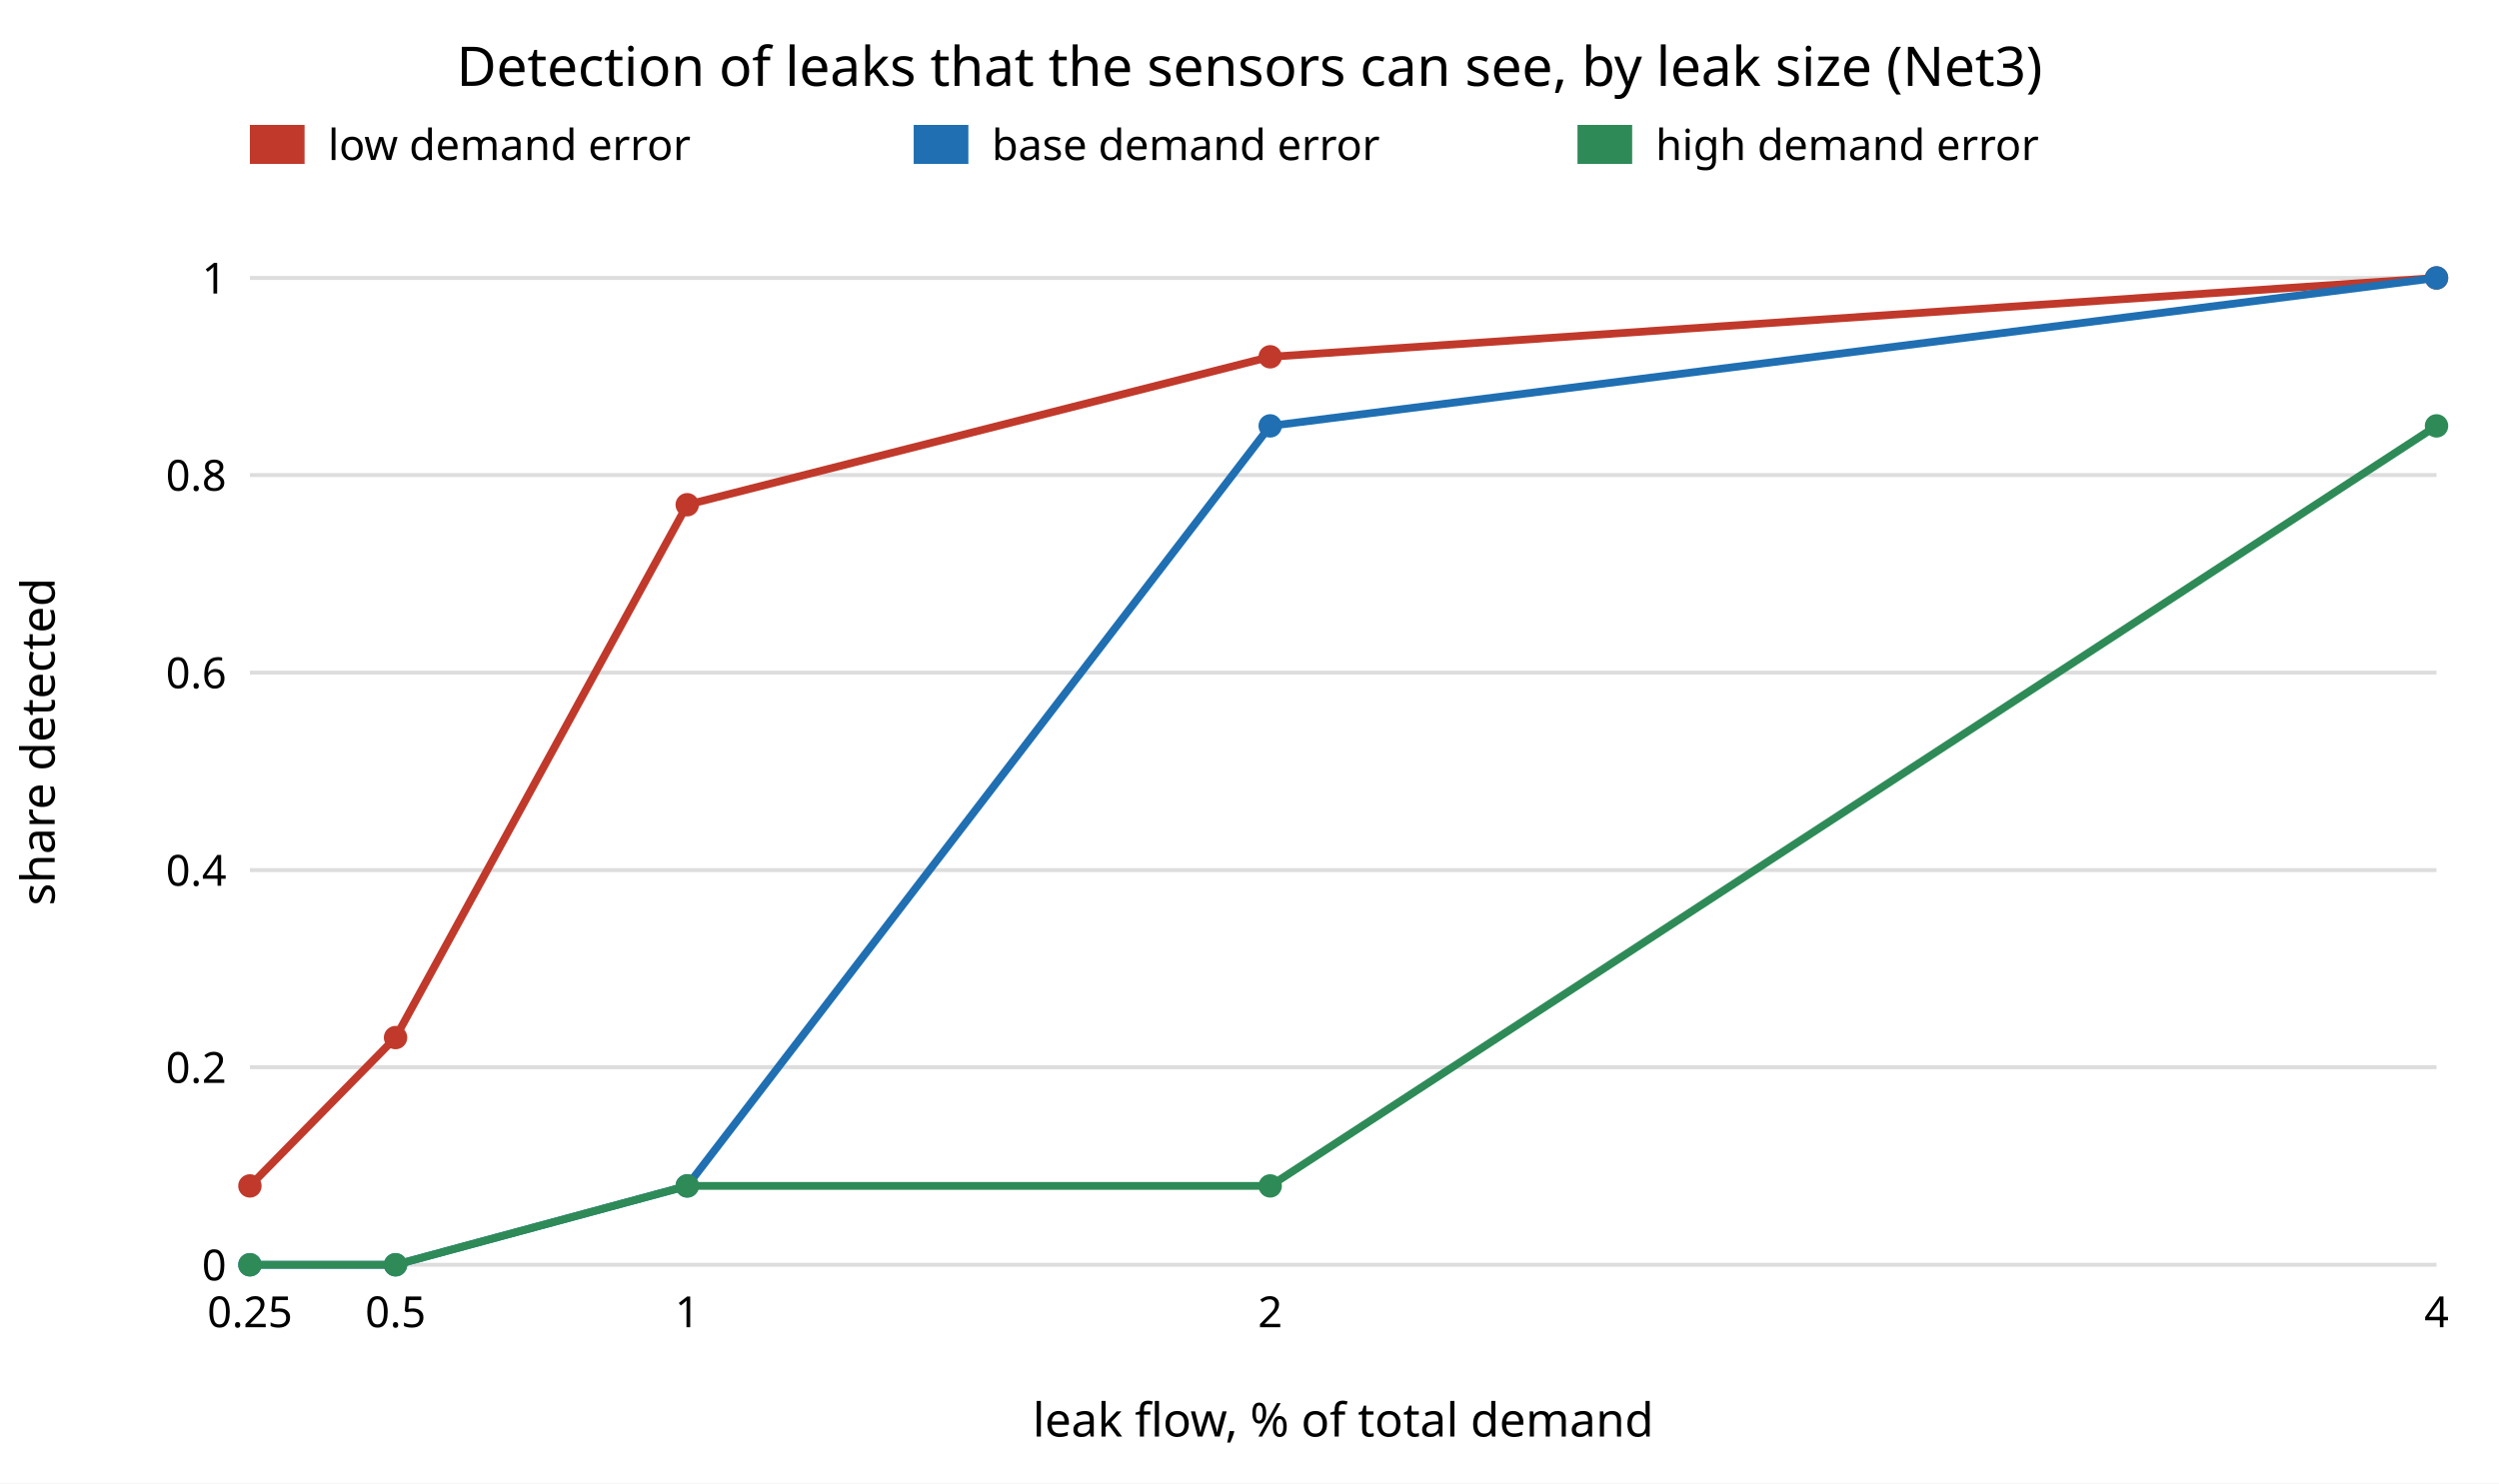
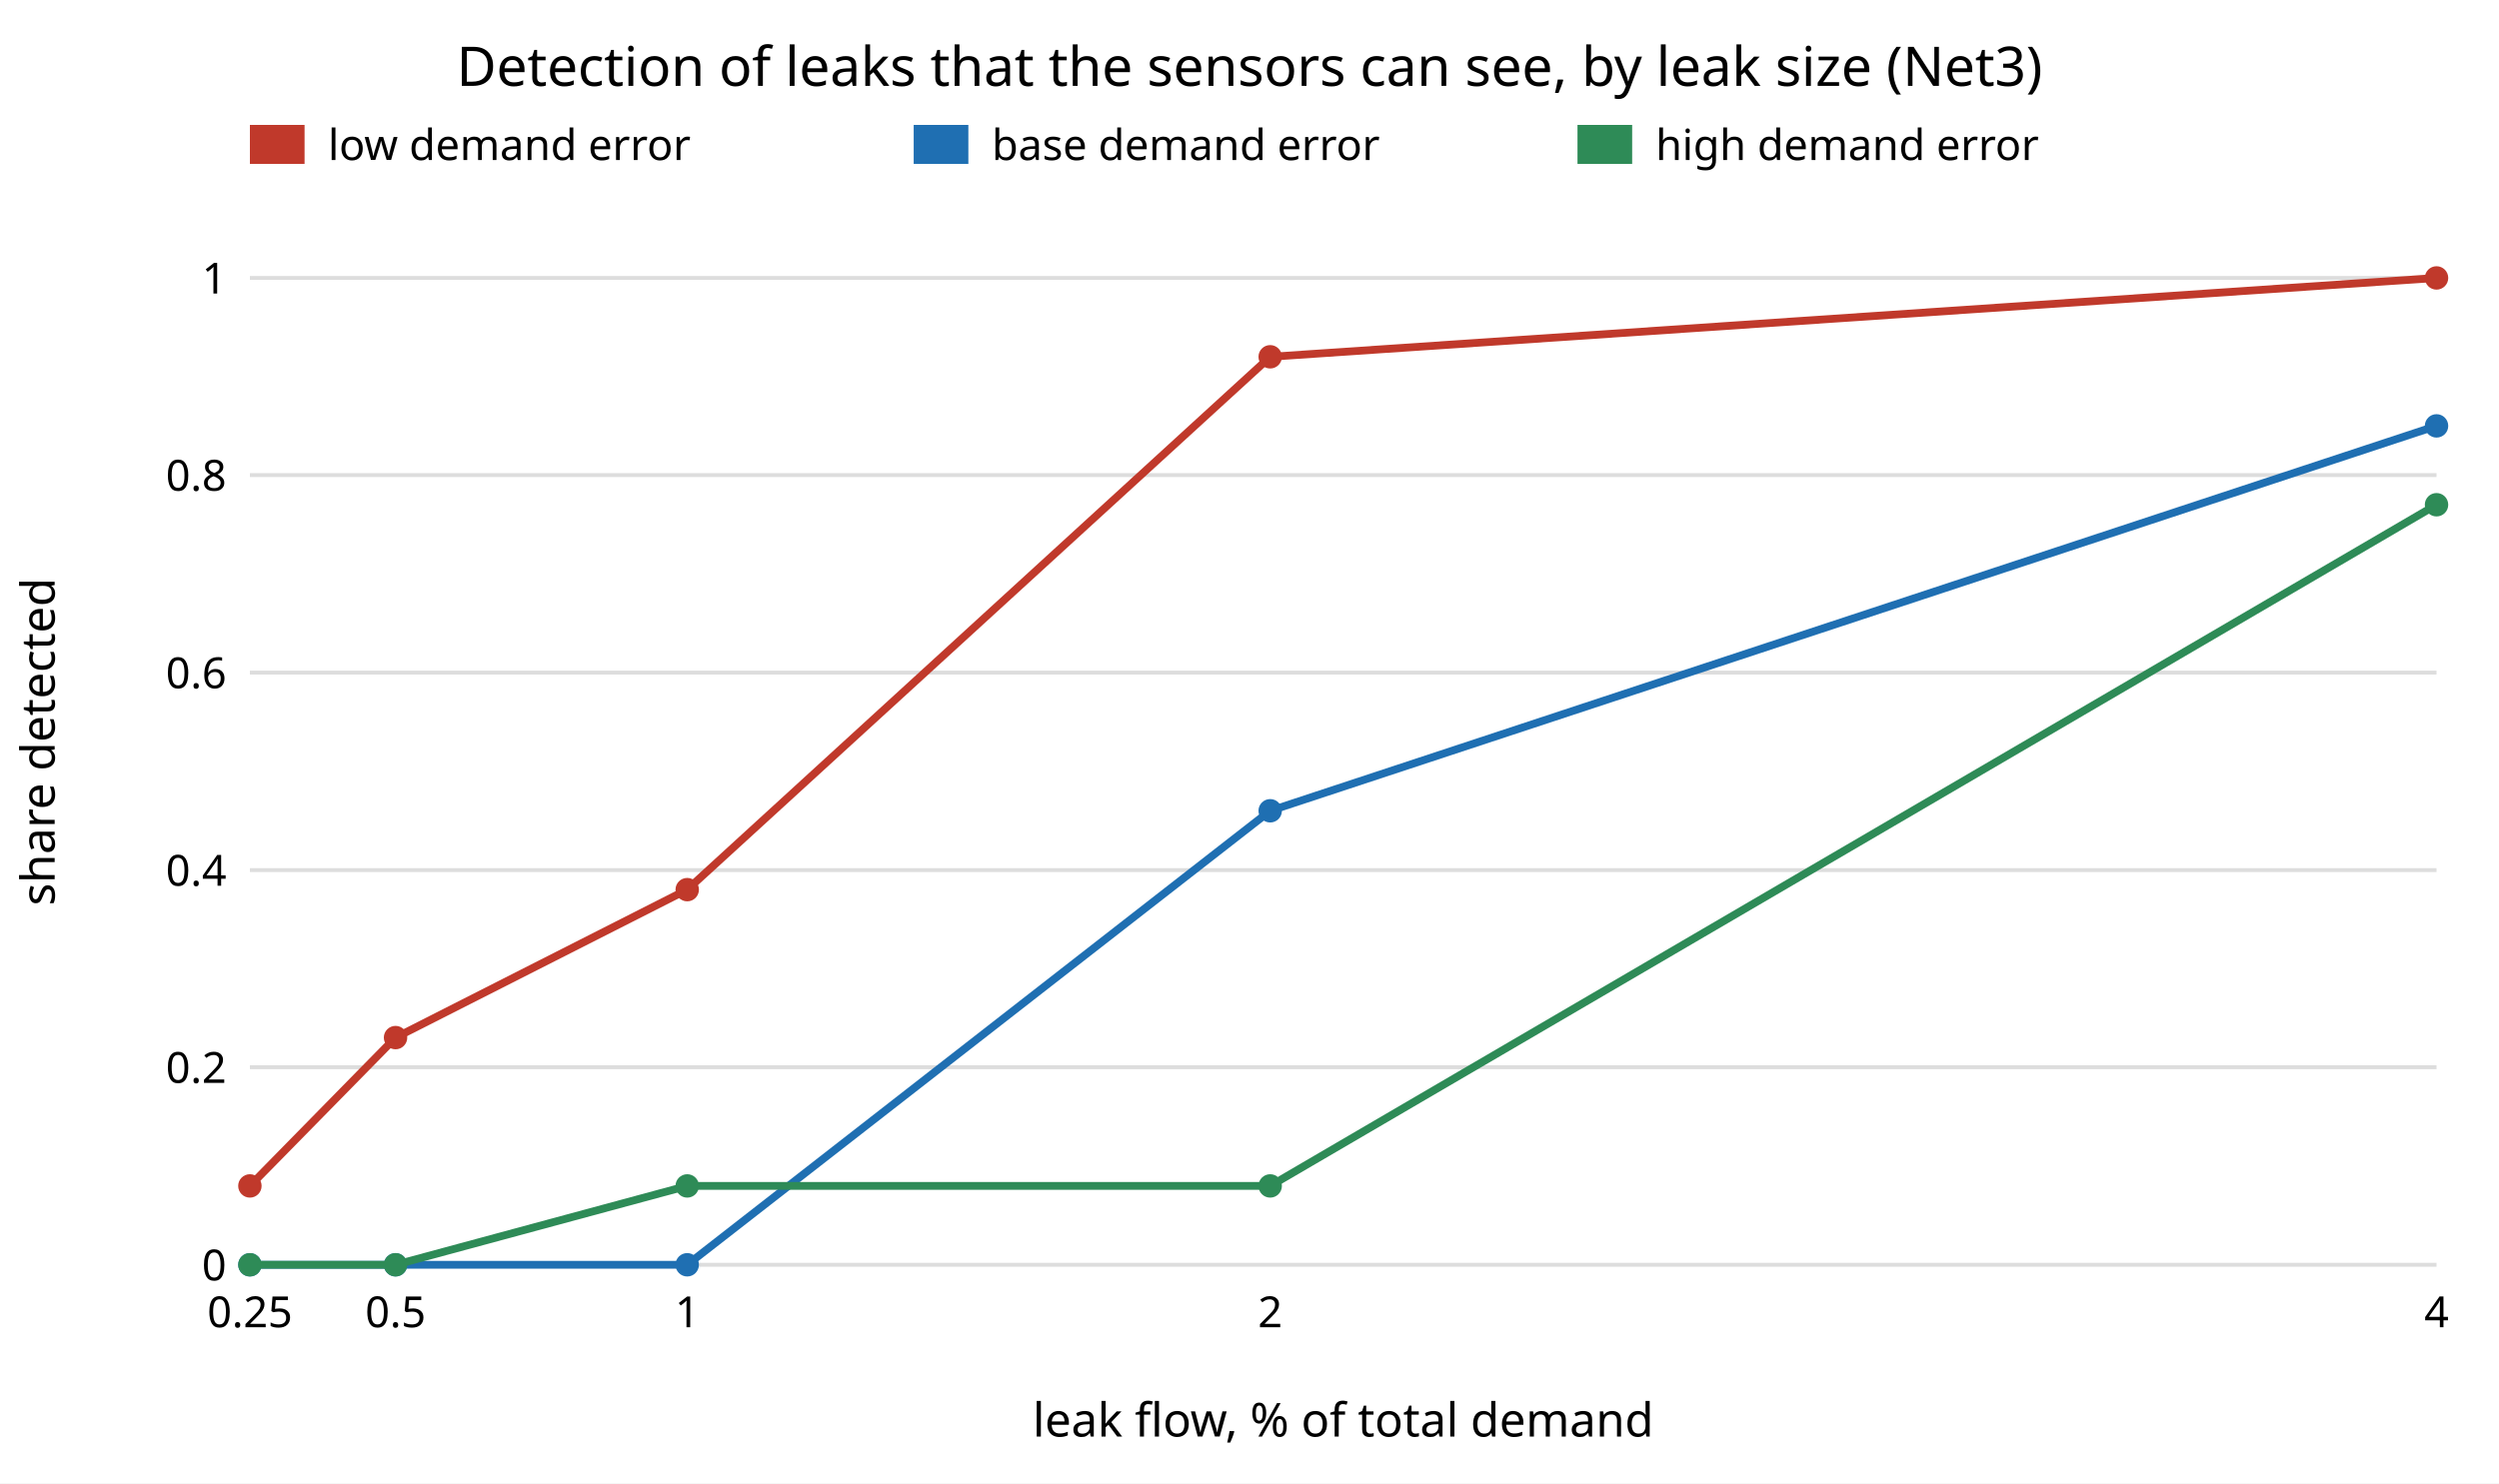
<svg xmlns="http://www.w3.org/2000/svg" viewBox="0 0 640 380" role="img" aria-label="Line plot: share of leaks within reach of the five pressure sensors that a CUSUM detector finds within three days, at a 5 percent false alarm budget, against leak flow as a percent of total demand, for low, base and high demand uncertainty">
  <rect width="640" height="380" fill="#fff" />
  <text x="320.0" y="22" text-anchor="middle" font-family="sans-serif" font-size="14">Detection of leaks that the sensors can see, by leak size (Net3)</text>
  <line x1="64" x2="624" y1="324.0" y2="324.0" stroke="#ddd" />
  <text x="58" y="328.0" text-anchor="end" font-family="sans-serif" font-size="11">0</text>
  <line x1="64" x2="624" y1="273.4" y2="273.4" stroke="#ddd" />
  <text x="58" y="277.4" text-anchor="end" font-family="sans-serif" font-size="11">0.2</text>
  <line x1="64" x2="624" y1="222.9" y2="222.9" stroke="#ddd" />
  <text x="58" y="226.9" text-anchor="end" font-family="sans-serif" font-size="11">0.4</text>
  <line x1="64" x2="624" y1="172.3" y2="172.3" stroke="#ddd" />
  <text x="58" y="176.3" text-anchor="end" font-family="sans-serif" font-size="11">0.6</text>
  <line x1="64" x2="624" y1="121.7" y2="121.7" stroke="#ddd" />
  <text x="58" y="125.7" text-anchor="end" font-family="sans-serif" font-size="11">0.8</text>
  <line x1="64" x2="624" y1="71.2" y2="71.2" stroke="#ddd" />
  <text x="58" y="75.2" text-anchor="end" font-family="sans-serif" font-size="11">1</text>
  <text x="64.0" y="340" text-anchor="middle" font-family="sans-serif" font-size="11">0.25</text>
  <text x="101.3" y="340" text-anchor="middle" font-family="sans-serif" font-size="11">0.5</text>
  <text x="176.0" y="340" text-anchor="middle" font-family="sans-serif" font-size="11">1</text>
  <text x="325.3" y="340" text-anchor="middle" font-family="sans-serif" font-size="11">2</text>
  <text x="624.0" y="340" text-anchor="middle" font-family="sans-serif" font-size="11">4</text>
  <text x="344.0" y="368" text-anchor="middle" font-family="sans-serif" font-size="12">leak flow, % of total demand</text>
  <text x="14" y="190.0" text-anchor="middle" font-family="sans-serif" font-size="12" transform="rotate(-90 14 190.0)">share detected</text>
-   <polyline points="64.0,303.8 101.3,265.8 176.0,129.3 325.3,91.4 624.0,71.2" fill="none" stroke="#c0392b" stroke-width="2" />
+   <polyline points="64.0,303.8 101.3,265.8 176.0,227.9 325.3,91.4 624.0,71.2" fill="none" stroke="#c0392b" stroke-width="2" />
  <circle cx="64.0" cy="303.8" r="3" fill="#c0392b" />
  <circle cx="101.3" cy="265.8" r="3" fill="#c0392b" />
-   <circle cx="176.0" cy="129.3" r="3" fill="#c0392b" />
+   <circle cx="176.0" cy="227.9" r="3" fill="#c0392b" />
  <circle cx="325.3" cy="91.4" r="3" fill="#c0392b" />
  <circle cx="624.0" cy="71.2" r="3" fill="#c0392b" />
  <rect x="64" y="32" width="14" height="10" fill="#c0392b" />
  <text x="84" y="41" font-family="sans-serif" font-size="11">low demand error</text>
-   <polyline points="64.0,324.0 101.3,324.0 176.0,303.8 325.3,109.1 624.0,71.2" fill="none" stroke="#1f6fb2" stroke-width="2" />
+   <polyline points="64.0,324.0 101.3,324.0 176.0,324.0 325.3,207.7 624.0,109.1" fill="none" stroke="#1f6fb2" stroke-width="2" />
  <circle cx="64.0" cy="324.0" r="3" fill="#1f6fb2" />
  <circle cx="101.3" cy="324.0" r="3" fill="#1f6fb2" />
-   <circle cx="176.0" cy="303.8" r="3" fill="#1f6fb2" />
-   <circle cx="325.3" cy="109.1" r="3" fill="#1f6fb2" />
-   <circle cx="624.0" cy="71.2" r="3" fill="#1f6fb2" />
+   <circle cx="176.0" cy="324.0" r="3" fill="#1f6fb2" />
+   <circle cx="325.3" cy="207.7" r="3" fill="#1f6fb2" />
+   <circle cx="624.0" cy="109.1" r="3" fill="#1f6fb2" />
  <rect x="234" y="32" width="14" height="10" fill="#1f6fb2" />
  <text x="254" y="41" font-family="sans-serif" font-size="11">base demand error</text>
-   <polyline points="64.0,324.0 101.3,324.0 176.0,303.8 325.3,303.8 624.0,109.1" fill="none" stroke="#2e8b57" stroke-width="2" />
+   <polyline points="64.0,324.0 101.3,324.0 176.0,303.8 325.3,303.8 624.0,129.3" fill="none" stroke="#2e8b57" stroke-width="2" />
  <circle cx="64.0" cy="324.0" r="3" fill="#2e8b57" />
  <circle cx="101.3" cy="324.0" r="3" fill="#2e8b57" />
  <circle cx="176.0" cy="303.8" r="3" fill="#2e8b57" />
  <circle cx="325.3" cy="303.8" r="3" fill="#2e8b57" />
-   <circle cx="624.0" cy="109.1" r="3" fill="#2e8b57" />
+   <circle cx="624.0" cy="129.3" r="3" fill="#2e8b57" />
  <rect x="404" y="32" width="14" height="10" fill="#2e8b57" />
  <text x="424" y="41" font-family="sans-serif" font-size="11">high demand error</text>
</svg>
